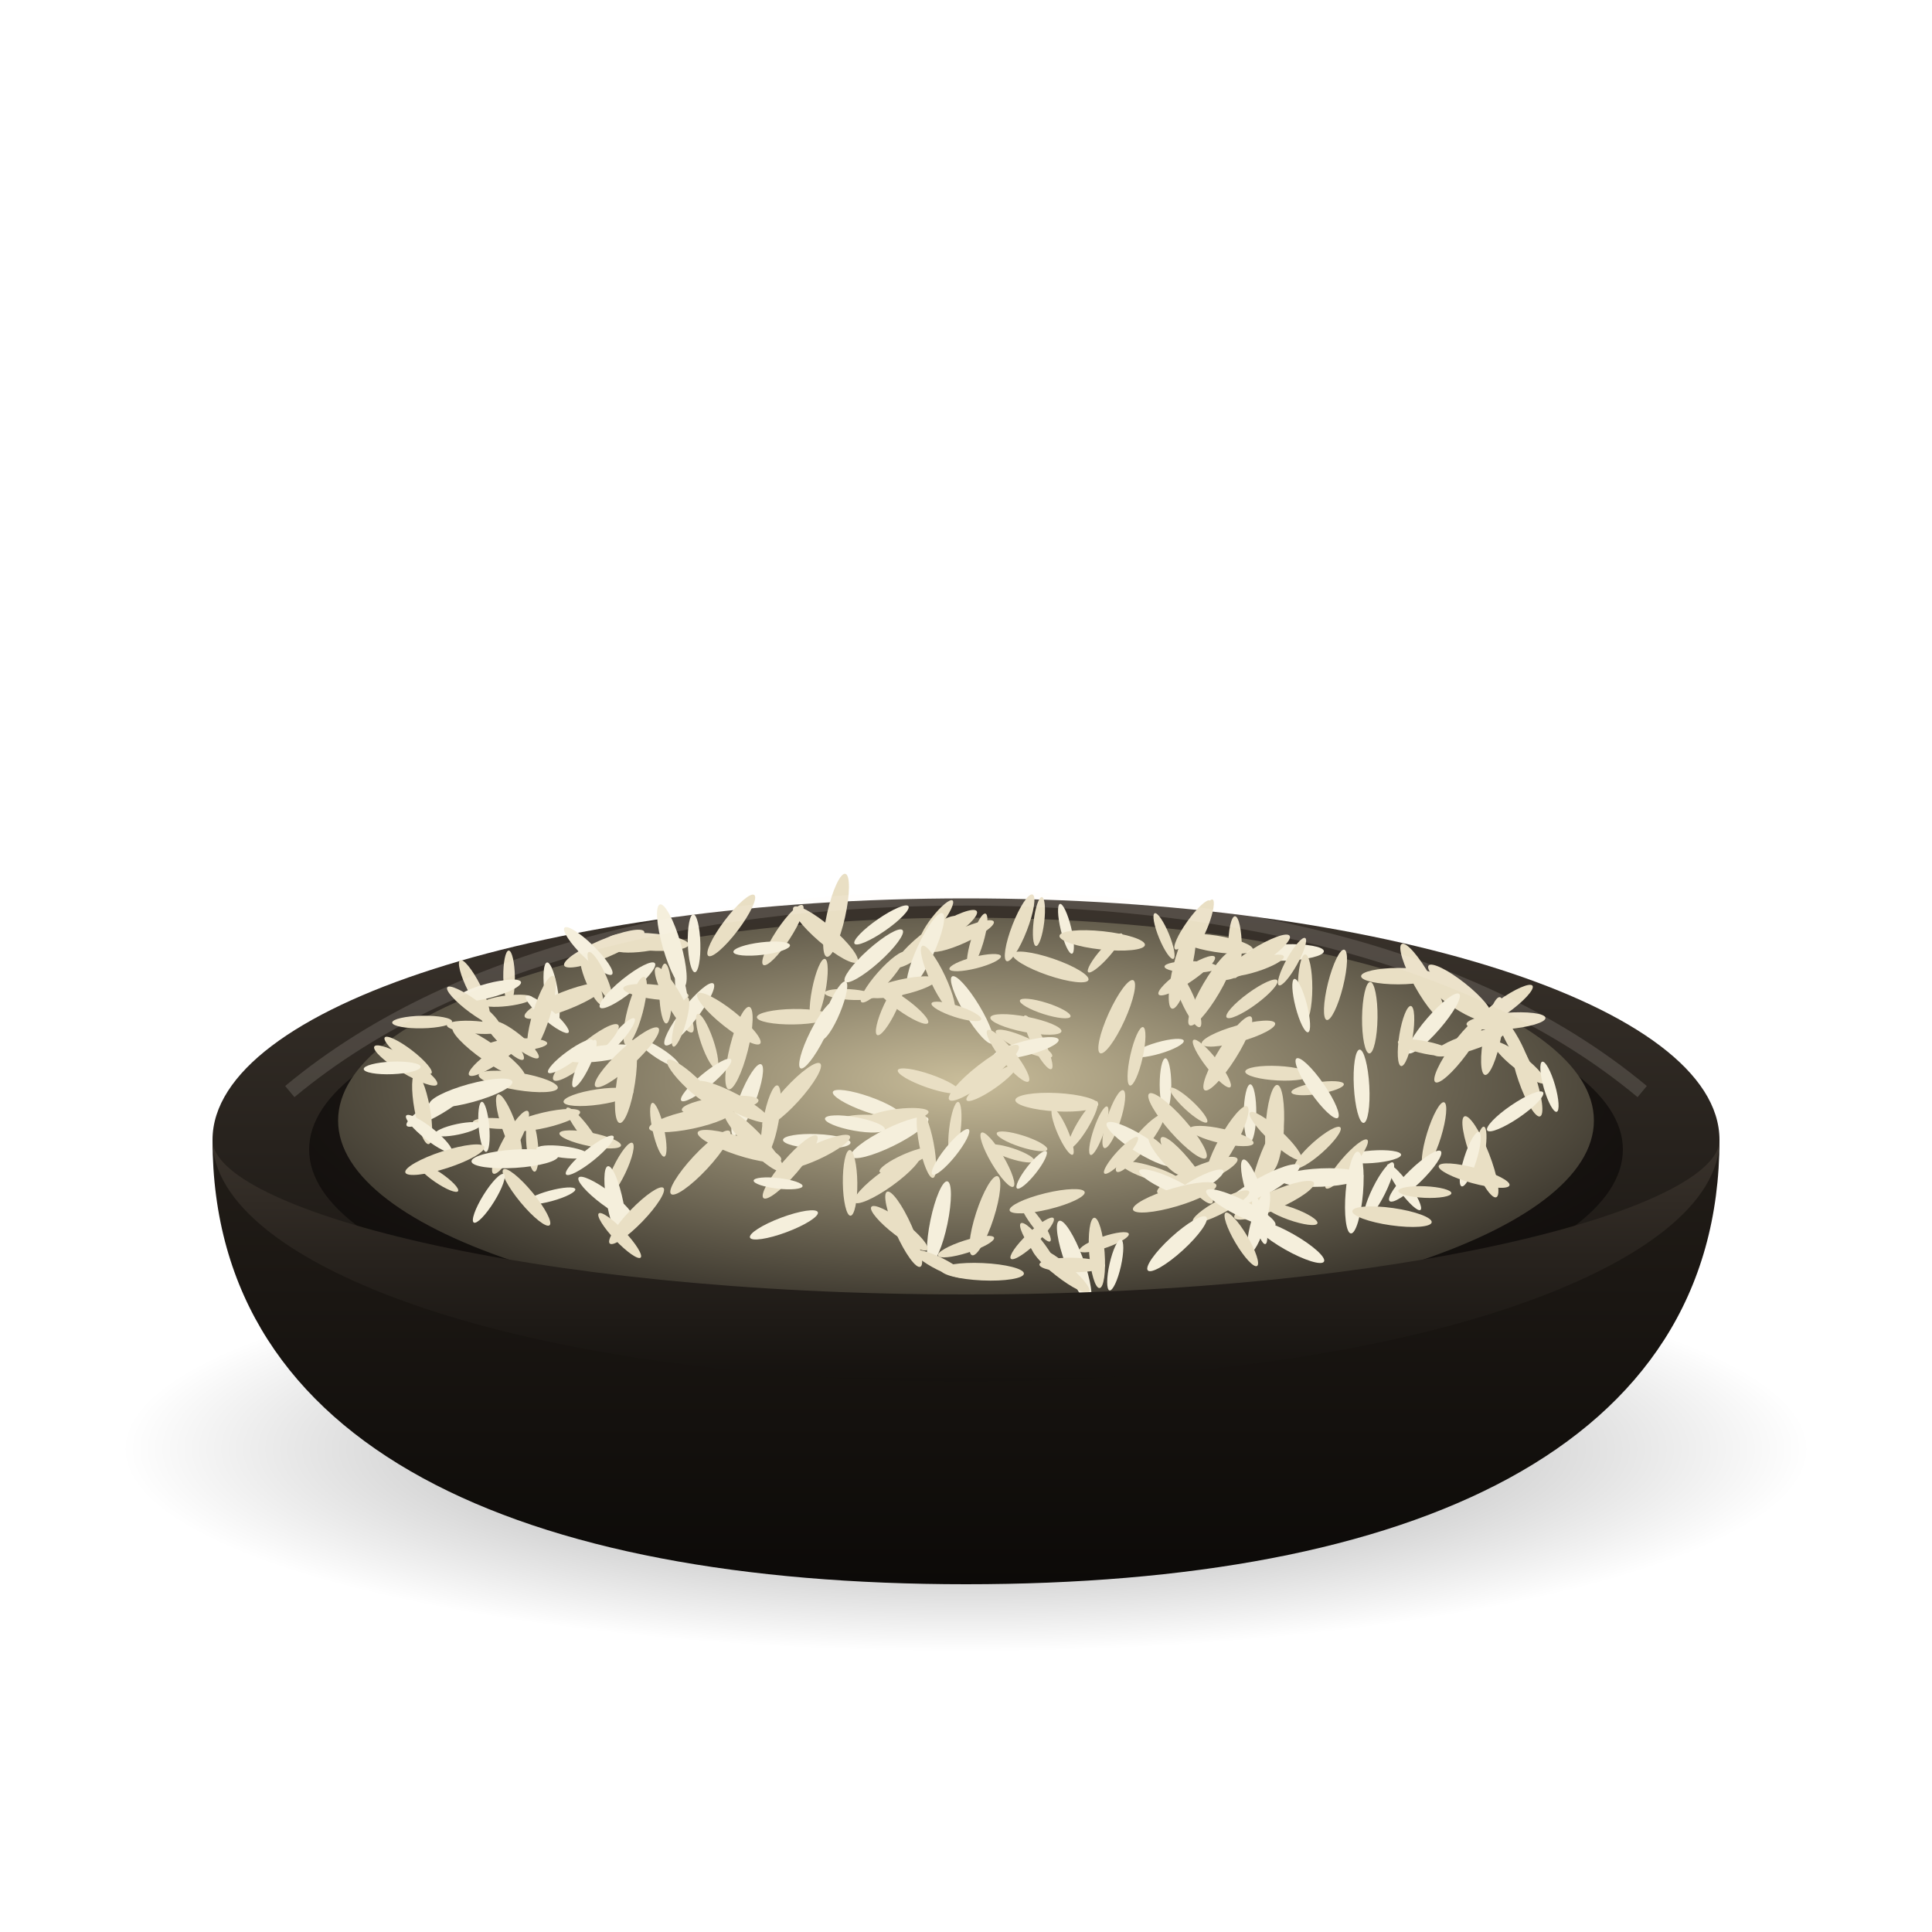
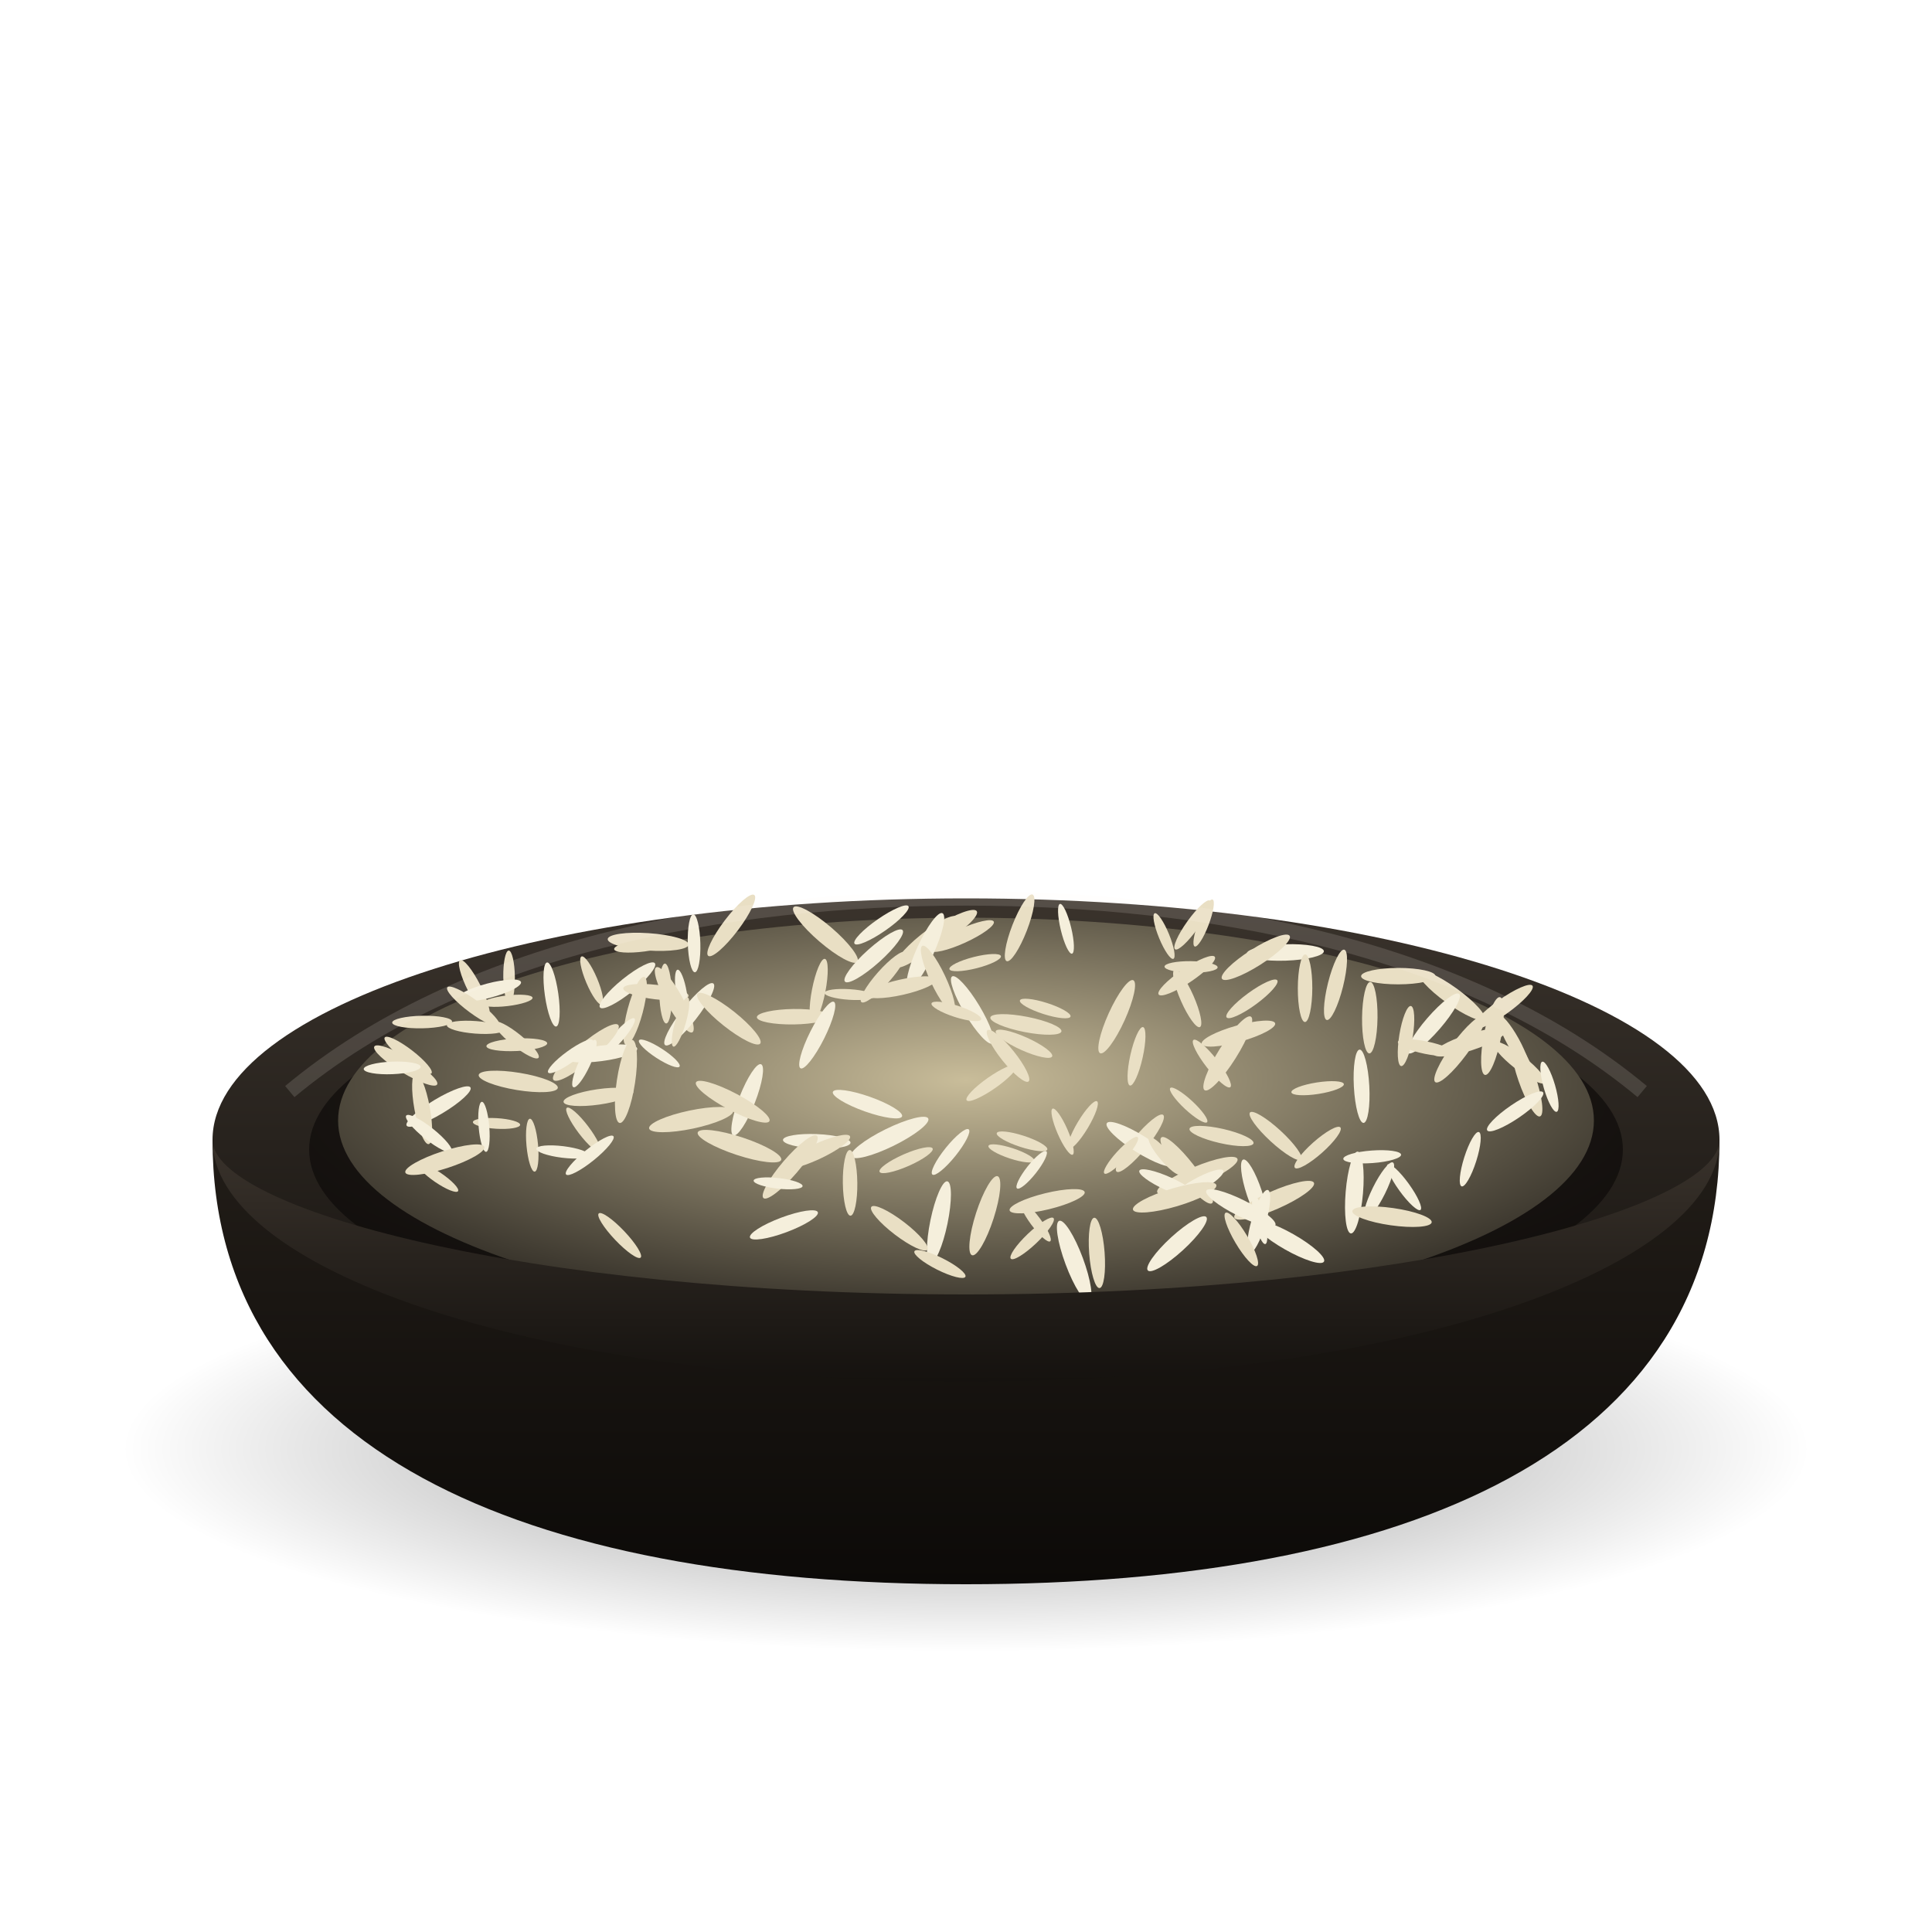
<svg xmlns="http://www.w3.org/2000/svg" viewBox="0 0 400 400" class="" role="presentation" aria-hidden="true" data-bowl="basmati-rice-1121">
  <defs>
    <radialGradient id="b-basmati-rice-1121-shadow" cx="50%" cy="50%" r="50%">
      <stop offset="0" stop-color="#000" stop-opacity="0.45" />
      <stop offset="1" stop-color="#000" stop-opacity="0" />
    </radialGradient>
    <linearGradient id="b-basmati-rice-1121-rim" x1="0" y1="0" x2="0" y2="1">
      <stop offset="0" stop-color="#3a332c" />
      <stop offset="1" stop-color="#15120f" />
    </linearGradient>
    <linearGradient id="b-basmati-rice-1121-body" x1="0" y1="0" x2="0" y2="1">
      <stop offset="0" stop-color="#221d18" />
      <stop offset="1" stop-color="#0c0a08" />
    </linearGradient>
    <radialGradient id="b-basmati-rice-1121-inner" cx="50%" cy="35%" r="65%">
      <stop offset="0" stop-color="#2a2420" />
      <stop offset="1" stop-color="#100d0b" />
    </radialGradient>
  </defs>
  <ellipse cx="200" cy="300" rx="176" ry="42" fill="url(#b-basmati-rice-1121-shadow)" />
  <path d="M 44 236 C 44 300, 108 328, 200 328 C 292 328, 356 300, 356 236 Z" fill="url(#b-basmati-rice-1121-body)" />
  <ellipse cx="200" cy="236" rx="156" ry="50" fill="url(#b-basmati-rice-1121-rim)" />
  <ellipse cx="200" cy="238" rx="136" ry="42" fill="url(#b-basmati-rice-1121-inner)" />
  <g>
    <defs>
      <radialGradient id="b-basmati-rice-1121-bed" cx="50%" cy="40%" r="70%">
        <stop offset="0" stop-color="#c9bd9a" />
        <stop offset="1" stop-color="#1a1714" />
      </radialGradient>
    </defs>
    <ellipse cx="200" cy="232" rx="130" ry="42" fill="url(#b-basmati-rice-1121-bed)" />
-     <ellipse cx="173.1" cy="189.5" rx="8.8" ry="1.9" transform="rotate(102.6 173.1 189.5)" fill="#e9dfc4" />
-     <ellipse cx="193.9" cy="190.7" rx="5.4" ry="1.2" transform="rotate(307.9 193.9 190.7)" fill="#e9dfc4" />
-     <ellipse cx="215.1" cy="190.8" rx="5.1" ry="1.1" transform="rotate(96.9 215.1 190.8)" fill="#e9dfc4" />
    <ellipse cx="249.2" cy="191.1" rx="5.2" ry="1.1" transform="rotate(110.8 249.2 191.1)" fill="#e9dfc4" />
    <ellipse cx="246.9" cy="191.5" rx="6.2" ry="1.3" transform="rotate(305.6 246.9 191.5)" fill="#e9dfc4" />
    <ellipse cx="182.5" cy="191.5" rx="6.8" ry="1.4" transform="rotate(325.2 182.5 191.5)" fill="#f5efdc" />
    <ellipse cx="151.4" cy="191.6" rx="7.9" ry="1.7" transform="rotate(127.1 151.4 191.6)" fill="#e9dfc4" />
    <ellipse cx="211.1" cy="192.1" rx="7.4" ry="1.6" transform="rotate(111.2 211.1 192.1)" fill="#e9dfc4" />
    <ellipse cx="220.7" cy="192.3" rx="5.3" ry="1.1" transform="rotate(256.4 220.7 192.3)" fill="#f5efdc" />
    <ellipse cx="194.7" cy="193.4" rx="8.9" ry="1.9" transform="rotate(147.8 194.7 193.4)" fill="#e9dfc4" />
    <ellipse cx="170.9" cy="193.5" rx="8.7" ry="1.9" transform="rotate(220.6 170.9 193.5)" fill="#e9dfc4" />
-     <ellipse cx="162.1" cy="193.6" rx="7.4" ry="1.6" transform="rotate(303.3 162.1 193.6)" fill="#e9dfc4" />
    <ellipse cx="241.0" cy="193.8" rx="5.1" ry="1.1" transform="rotate(67.7 241.0 193.8)" fill="#e9dfc4" />
    <ellipse cx="199.2" cy="193.8" rx="7.2" ry="1.5" transform="rotate(335.5 199.2 193.8)" fill="#e9dfc4" />
-     <ellipse cx="228.2" cy="194.7" rx="8.9" ry="1.9" transform="rotate(186.1 228.2 194.7)" fill="#e9dfc4" />
-     <ellipse cx="202.3" cy="194.9" rx="6.0" ry="1.3" transform="rotate(286.8 202.3 194.9)" fill="#e9dfc4" />
    <ellipse cx="134.2" cy="195.0" rx="8.4" ry="1.8" transform="rotate(3.9 134.2 195.0)" fill="#e9dfc4" />
    <ellipse cx="191.7" cy="195.0" rx="8.2" ry="1.8" transform="rotate(321.0 191.7 195.0)" fill="#e9dfc4" />
    <ellipse cx="143.7" cy="195.3" rx="6.0" ry="1.3" transform="rotate(268.4 143.7 195.3)" fill="#f5efdc" />
-     <ellipse cx="251.7" cy="195.4" rx="7.8" ry="1.7" transform="rotate(189.0 251.7 195.4)" fill="#e9dfc4" />
    <ellipse cx="133.3" cy="195.7" rx="6.2" ry="1.3" transform="rotate(172.4 133.3 195.7)" fill="#e9dfc4" />
-     <ellipse cx="139.1" cy="195.8" rx="8.9" ry="1.9" transform="rotate(73.9 139.1 195.8)" fill="#f5efdc" />
-     <ellipse cx="255.7" cy="196.1" rx="6.4" ry="1.4" transform="rotate(89.9 255.7 196.1)" fill="#e9dfc4" />
-     <ellipse cx="125.1" cy="196.4" rx="9.0" ry="1.9" transform="rotate(157.1 125.1 196.4)" fill="#e9dfc4" />
-     <ellipse cx="157.7" cy="196.4" rx="5.9" ry="1.3" transform="rotate(353.2 157.7 196.4)" fill="#f5efdc" />
    <ellipse cx="191.6" cy="196.8" rx="8.5" ry="1.8" transform="rotate(114.5 191.6 196.8)" fill="#f5efdc" />
-     <ellipse cx="121.8" cy="196.9" rx="6.9" ry="1.5" transform="rotate(224.5 121.8 196.9)" fill="#f5efdc" />
    <ellipse cx="266.1" cy="197.2" rx="8.0" ry="1.7" transform="rotate(358.1 266.1 197.2)" fill="#f5efdc" />
-     <ellipse cx="228.8" cy="197.3" rx="5.3" ry="1.1" transform="rotate(311.3 228.8 197.3)" fill="#e9dfc4" />
    <ellipse cx="180.9" cy="197.9" rx="8.0" ry="1.7" transform="rotate(318.2 180.9 197.9)" fill="#f5efdc" />
    <ellipse cx="260.0" cy="198.2" rx="8.3" ry="1.8" transform="rotate(147.6 260.0 198.2)" fill="#e9dfc4" />
-     <ellipse cx="267.5" cy="199.1" rx="5.6" ry="1.2" transform="rotate(119.1 267.5 199.1)" fill="#e9dfc4" />
    <ellipse cx="201.9" cy="199.3" rx="5.5" ry="1.2" transform="rotate(165.8 201.9 199.3)" fill="#e9dfc4" />
-     <ellipse cx="259.9" cy="199.9" rx="6.2" ry="1.3" transform="rotate(342.3 259.9 199.9)" fill="#e9dfc4" />
    <ellipse cx="246.6" cy="200.2" rx="5.5" ry="1.2" transform="rotate(180.8 246.6 200.2)" fill="#e9dfc4" />
-     <ellipse cx="217.5" cy="200.2" rx="8.3" ry="1.8" transform="rotate(198.9 217.5 200.2)" fill="#e9dfc4" />
-     <ellipse cx="244.8" cy="200.3" rx="8.8" ry="1.9" transform="rotate(284.1 244.8 200.3)" fill="#e9dfc4" />
    <ellipse cx="245.7" cy="202.0" rx="7.0" ry="1.5" transform="rotate(326.2 245.7 202.0)" fill="#e9dfc4" />
    <ellipse cx="289.5" cy="202.1" rx="7.7" ry="1.7" transform="rotate(359.9 289.5 202.1)" fill="#e9dfc4" />
-     <ellipse cx="124.2" cy="202.1" rx="5.5" ry="1.2" transform="rotate(245.0 124.2 202.1)" fill="#e9dfc4" />
    <ellipse cx="105.4" cy="202.3" rx="5.5" ry="1.2" transform="rotate(269.2 105.4 202.3)" fill="#e9dfc4" />
    <ellipse cx="182.9" cy="202.3" rx="6.9" ry="1.5" transform="rotate(311.5 182.9 202.3)" fill="#e9dfc4" />
    <ellipse cx="194.2" cy="202.7" rx="7.6" ry="1.6" transform="rotate(244.8 194.2 202.7)" fill="#e9dfc4" />
    <ellipse cx="122.5" cy="203.0" rx="5.4" ry="1.2" transform="rotate(67.1 122.5 203.0)" fill="#e9dfc4" />
-     <ellipse cx="294.6" cy="203.3" rx="9.0" ry="1.9" transform="rotate(60.9 294.6 203.3)" fill="#e9dfc4" />
    <ellipse cx="276.5" cy="203.9" rx="7.5" ry="1.6" transform="rotate(284.0 276.5 203.9)" fill="#e9dfc4" />
    <ellipse cx="129.9" cy="204.0" rx="7.3" ry="1.6" transform="rotate(321.1 129.9 204.0)" fill="#f5efdc" />
    <ellipse cx="186.6" cy="204.4" rx="7.5" ry="1.6" transform="rotate(167.3 186.6 204.4)" fill="#e9dfc4" />
-     <ellipse cx="250.8" cy="204.6" rx="8.9" ry="1.9" transform="rotate(120.3 250.8 204.6)" fill="#e9dfc4" />
    <ellipse cx="98.2" cy="204.6" rx="6.5" ry="1.4" transform="rotate(63.2 98.2 204.6)" fill="#e9dfc4" />
    <ellipse cx="270.2" cy="204.6" rx="7.0" ry="1.5" transform="rotate(90.2 270.2 204.6)" fill="#e9dfc4" />
-     <ellipse cx="302.2" cy="205.0" rx="8.2" ry="1.8" transform="rotate(218.4 302.2 205.0)" fill="#e9dfc4" />
    <ellipse cx="169.5" cy="205.1" rx="6.7" ry="1.4" transform="rotate(101.0 169.5 205.1)" fill="#e9dfc4" />
    <ellipse cx="101.2" cy="205.1" rx="6.9" ry="1.5" transform="rotate(345.1 101.2 205.1)" fill="#f5efdc" />
    <ellipse cx="135.8" cy="205.4" rx="6.8" ry="1.5" transform="rotate(6.7 135.8 205.4)" fill="#e9dfc4" />
    <ellipse cx="141.1" cy="205.6" rx="4.9" ry="1.1" transform="rotate(80.4 141.1 205.6)" fill="#f5efdc" />
    <ellipse cx="137.8" cy="205.7" rx="6.2" ry="1.3" transform="rotate(268.7 137.8 205.7)" fill="#e9dfc4" />
    <ellipse cx="114.2" cy="205.9" rx="6.7" ry="1.4" transform="rotate(261.9 114.2 205.9)" fill="#f5efdc" />
    <ellipse cx="175.9" cy="205.9" rx="5.2" ry="1.1" transform="rotate(183.7 175.9 205.9)" fill="#e9dfc4" />
    <ellipse cx="300.5" cy="206.1" rx="8.4" ry="1.8" transform="rotate(215.8 300.5 206.1)" fill="#e9dfc4" />
    <ellipse cx="245.8" cy="206.7" rx="6.5" ry="1.4" transform="rotate(246.2 245.8 206.7)" fill="#e9dfc4" />
    <ellipse cx="259.2" cy="206.8" rx="6.5" ry="1.4" transform="rotate(143.8 259.2 206.8)" fill="#e9dfc4" />
    <ellipse cx="139.6" cy="207.0" rx="7.7" ry="1.7" transform="rotate(60.9 139.6 207.0)" fill="#e9dfc4" />
-     <ellipse cx="117.0" cy="207.2" rx="9.0" ry="1.9" transform="rotate(158.5 117.0 207.2)" fill="#e9dfc4" />
    <ellipse cx="105.0" cy="207.2" rx="5.3" ry="1.1" transform="rotate(353.2 105.0 207.2)" fill="#e9dfc4" />
-     <ellipse cx="186.7" cy="207.9" rx="6.7" ry="1.4" transform="rotate(215.7 186.7 207.9)" fill="#e9dfc4" />
-     <ellipse cx="269.4" cy="208.2" rx="5.7" ry="1.2" transform="rotate(75.5 269.4 208.2)" fill="#f5efdc" />
    <ellipse cx="98.0" cy="208.4" rx="6.7" ry="1.4" transform="rotate(36.5 98.0 208.4)" fill="#e9dfc4" />
    <ellipse cx="311.1" cy="208.5" rx="7.6" ry="1.6" transform="rotate(144.5 311.1 208.5)" fill="#e9dfc4" />
-     <ellipse cx="184.3" cy="208.6" rx="6.3" ry="1.4" transform="rotate(295.1 184.3 208.6)" fill="#e9dfc4" />
    <ellipse cx="216.4" cy="208.8" rx="5.5" ry="1.2" transform="rotate(197.7 216.4 208.8)" fill="#e9dfc4" />
    <ellipse cx="201.3" cy="209.1" rx="8.1" ry="1.7" transform="rotate(59.0 201.3 209.1)" fill="#f5efdc" />
-     <ellipse cx="172.6" cy="209.2" rx="6.5" ry="1.4" transform="rotate(112.6 172.6 209.2)" fill="#f5efdc" />
    <ellipse cx="131.5" cy="209.3" rx="7.3" ry="1.6" transform="rotate(104.9 131.5 209.3)" fill="#e9dfc4" />
    <ellipse cx="198.0" cy="209.4" rx="5.4" ry="1.2" transform="rotate(197.9 198.0 209.4)" fill="#e9dfc4" />
-     <ellipse cx="113.3" cy="210.0" rx="5.8" ry="1.2" transform="rotate(40.6 113.3 210.0)" fill="#f5efdc" />
-     <ellipse cx="112.1" cy="210.0" rx="8.3" ry="1.8" transform="rotate(107.0 112.1 210.0)" fill="#e9dfc4" />
    <ellipse cx="142.7" cy="210.0" rx="8.1" ry="1.7" transform="rotate(128.1 142.7 210.0)" fill="#f5efdc" />
    <ellipse cx="231.2" cy="210.5" rx="8.3" ry="1.8" transform="rotate(114.4 231.2 210.5)" fill="#e9dfc4" />
    <ellipse cx="164.3" cy="210.5" rx="7.6" ry="1.6" transform="rotate(179.2 164.3 210.5)" fill="#e9dfc4" />
    <ellipse cx="283.6" cy="210.7" rx="7.4" ry="1.6" transform="rotate(270.7 283.6 210.7)" fill="#e9dfc4" />
    <ellipse cx="150.9" cy="210.9" rx="8.3" ry="1.8" transform="rotate(218.5 150.9 210.9)" fill="#e9dfc4" />
-     <ellipse cx="311.8" cy="211.4" rx="8.2" ry="1.7" transform="rotate(175.4 311.8 211.4)" fill="#e9dfc4" />
    <ellipse cx="140.9" cy="211.6" rx="5.3" ry="1.1" transform="rotate(286.2 140.9 211.6)" fill="#e9dfc4" />
    <ellipse cx="87.4" cy="211.6" rx="6.2" ry="1.3" transform="rotate(358.9 87.4 211.6)" fill="#e9dfc4" />
    <ellipse cx="296.8" cy="211.9" rx="8.1" ry="1.7" transform="rotate(130.9 296.8 211.9)" fill="#f5efdc" />
    <ellipse cx="212.4" cy="212.1" rx="7.5" ry="1.6" transform="rotate(191.1 212.4 212.1)" fill="#e9dfc4" />
    <ellipse cx="98.5" cy="212.7" rx="6.0" ry="1.3" transform="rotate(184.3 98.5 212.7)" fill="#e9dfc4" />
    <ellipse cx="256.4" cy="214.0" rx="7.9" ry="1.7" transform="rotate(344.3 256.4 214.0)" fill="#e9dfc4" />
    <ellipse cx="169.2" cy="214.3" rx="7.7" ry="1.6" transform="rotate(296.6 169.2 214.3)" fill="#f5efdc" />
    <ellipse cx="309.0" cy="214.5" rx="8.2" ry="1.8" transform="rotate(100.9 309.0 214.5)" fill="#e9dfc4" />
    <ellipse cx="291.1" cy="214.5" rx="6.3" ry="1.4" transform="rotate(99.2 291.1 214.5)" fill="#e9dfc4" />
-     <ellipse cx="103.9" cy="214.5" rx="6.6" ry="1.4" transform="rotate(47.4 103.9 214.5)" fill="#e9dfc4" />
    <ellipse cx="128.0" cy="214.7" rx="5.1" ry="1.1" transform="rotate(131.2 128.0 214.7)" fill="#f5efdc" />
    <ellipse cx="106.9" cy="215.3" rx="5.9" ry="1.3" transform="rotate(218.9 106.9 215.3)" fill="#e9dfc4" />
-     <ellipse cx="146.4" cy="215.6" rx="6.0" ry="1.3" transform="rotate(251.0 146.4 215.6)" fill="#e9dfc4" />
    <ellipse cx="313.3" cy="215.7" rx="6.3" ry="1.3" transform="rotate(61.1 313.3 215.7)" fill="#e9dfc4" />
    <ellipse cx="304.3" cy="215.8" rx="7.9" ry="1.7" transform="rotate(341.9 304.3 215.8)" fill="#e9dfc4" />
-     <ellipse cx="214.9" cy="215.8" rx="6.2" ry="1.3" transform="rotate(243.4 214.9 215.8)" fill="#e9dfc4" />
    <ellipse cx="212.0" cy="216.1" rx="6.4" ry="1.4" transform="rotate(24.2 212.0 216.1)" fill="#e9dfc4" />
    <ellipse cx="107.0" cy="216.3" rx="6.3" ry="1.3" transform="rotate(177.2 107.0 216.3)" fill="#e9dfc4" />
    <ellipse cx="295.2" cy="216.9" rx="5.9" ry="1.3" transform="rotate(191.6 295.2 216.9)" fill="#e9dfc4" />
-     <ellipse cx="212.4" cy="217.0" rx="7.0" ry="1.5" transform="rotate(165.5 212.4 217.0)" fill="#f5efdc" />
-     <ellipse cx="239.8" cy="217.0" rx="5.5" ry="1.2" transform="rotate(163.8 239.8 217.0)" fill="#f5efdc" />
-     <ellipse cx="153.0" cy="217.0" rx="8.8" ry="1.9" transform="rotate(284.1 153.0 217.0)" fill="#e9dfc4" />
    <ellipse cx="302.2" cy="217.2" rx="8.5" ry="1.8" transform="rotate(126.4 302.2 217.2)" fill="#e9dfc4" />
-     <ellipse cx="101.2" cy="217.9" rx="9.1" ry="1.9" transform="rotate(214.9 101.2 217.9)" fill="#e9dfc4" />
    <ellipse cx="121.3" cy="217.9" rx="8.8" ry="1.9" transform="rotate(139.7 121.3 217.9)" fill="#e9dfc4" />
    <ellipse cx="136.5" cy="218.1" rx="5.0" ry="1.1" transform="rotate(33.0 136.5 218.1)" fill="#f5efdc" />
    <ellipse cx="124.4" cy="218.1" rx="7.6" ry="1.6" transform="rotate(172.5 124.4 218.1)" fill="#f5efdc" />
    <ellipse cx="254.2" cy="218.1" rx="9.0" ry="1.9" transform="rotate(122.2 254.2 218.1)" fill="#e9dfc4" />
    <ellipse cx="84.5" cy="218.5" rx="6.1" ry="1.3" transform="rotate(37.5 84.5 218.5)" fill="#e9dfc4" />
    <ellipse cx="208.7" cy="218.6" rx="6.8" ry="1.5" transform="rotate(51.3 208.7 218.6)" fill="#e9dfc4" />
    <ellipse cx="118.1" cy="218.7" rx="5.7" ry="1.2" transform="rotate(323.9 118.1 218.7)" fill="#f5efdc" />
    <ellipse cx="235.3" cy="218.7" rx="6.2" ry="1.3" transform="rotate(102.6 235.3 218.7)" fill="#e9dfc4" />
-     <ellipse cx="102.7" cy="218.7" rx="6.8" ry="1.5" transform="rotate(325.3 102.7 218.7)" fill="#e9dfc4" />
-     <ellipse cx="129.8" cy="218.9" rx="8.9" ry="1.9" transform="rotate(137.2 129.8 218.9)" fill="#e9dfc4" />
    <ellipse cx="314.6" cy="220.0" rx="6.8" ry="1.5" transform="rotate(38.0 314.6 220.0)" fill="#e9dfc4" />
    <ellipse cx="121.0" cy="220.2" rx="5.4" ry="1.2" transform="rotate(115.1 121.0 220.2)" fill="#f5efdc" />
    <ellipse cx="250.9" cy="220.2" rx="6.2" ry="1.3" transform="rotate(52.0 250.9 220.2)" fill="#e9dfc4" />
    <ellipse cx="84.0" cy="220.6" rx="7.6" ry="1.6" transform="rotate(211.2 84.0 220.6)" fill="#e9dfc4" />
    <ellipse cx="81.2" cy="221.1" rx="5.9" ry="1.3" transform="rotate(177.7 81.2 221.1)" fill="#f5efdc" />
-     <ellipse cx="203.7" cy="222.1" rx="9.1" ry="1.9" transform="rotate(142.1 203.7 222.1)" fill="#e9dfc4" />
-     <ellipse cx="264.6" cy="222.2" rx="6.8" ry="1.5" transform="rotate(2.9 264.6 222.2)" fill="#e9dfc4" />
    <ellipse cx="316.1" cy="223.2" rx="8.4" ry="1.8" transform="rotate(70.9 316.1 223.2)" fill="#e9dfc4" />
-     <ellipse cx="146.2" cy="223.6" rx="6.7" ry="1.4" transform="rotate(140.3 146.2 223.6)" fill="#f5efdc" />
-     <ellipse cx="192.3" cy="223.8" rx="6.8" ry="1.4" transform="rotate(19.2 192.3 223.8)" fill="#e9dfc4" />
    <ellipse cx="107.3" cy="223.9" rx="8.3" ry="1.8" transform="rotate(189.3 107.3 223.9)" fill="#e9dfc4" />
    <ellipse cx="129.6" cy="223.9" rx="8.7" ry="1.9" transform="rotate(278.6 129.6 223.9)" fill="#e9dfc4" />
    <ellipse cx="205.3" cy="224.2" rx="6.3" ry="1.3" transform="rotate(325.1 205.3 224.2)" fill="#e9dfc4" />
-     <ellipse cx="143.2" cy="224.2" rx="6.9" ry="1.5" transform="rotate(43.2 143.2 224.2)" fill="#e9dfc4" />
-     <ellipse cx="241.3" cy="224.6" rx="5.5" ry="1.2" transform="rotate(269.9 241.3 224.6)" fill="#f5efdc" />
    <ellipse cx="281.9" cy="224.9" rx="7.6" ry="1.6" transform="rotate(86.9 281.9 224.9)" fill="#f5efdc" />
    <ellipse cx="320.8" cy="225.0" rx="5.4" ry="1.2" transform="rotate(73.9 320.8 225.0)" fill="#f5efdc" />
    <ellipse cx="272.8" cy="225.3" rx="5.5" ry="1.2" transform="rotate(351.1 272.8 225.3)" fill="#e9dfc4" />
-     <ellipse cx="272.7" cy="225.3" rx="7.5" ry="1.6" transform="rotate(55.2 272.7 225.3)" fill="#f5efdc" />
-     <ellipse cx="97.5" cy="226.3" rx="8.9" ry="1.9" transform="rotate(164.6 97.5 226.3)" fill="#f5efdc" />
-     <ellipse cx="163.9" cy="226.7" rx="8.8" ry="1.9" transform="rotate(132.3 163.9 226.7)" fill="#e9dfc4" />
    <ellipse cx="123.9" cy="227.1" rx="7.3" ry="1.6" transform="rotate(351.8 123.9 227.1)" fill="#e9dfc4" />
    <ellipse cx="154.7" cy="227.7" rx="7.9" ry="1.7" transform="rotate(291.3 154.7 227.7)" fill="#f5efdc" />
    <ellipse cx="151.7" cy="228.1" rx="8.6" ry="1.8" transform="rotate(207.9 151.7 228.1)" fill="#e9dfc4" />
-     <ellipse cx="218.8" cy="228.2" rx="8.6" ry="1.9" transform="rotate(3.0 218.8 228.2)" fill="#e9dfc4" />
    <ellipse cx="179.6" cy="228.6" rx="7.6" ry="1.6" transform="rotate(19.5 179.6 228.6)" fill="#f5efdc" />
-     <ellipse cx="149.1" cy="228.8" rx="8.0" ry="1.7" transform="rotate(352.8 149.1 228.8)" fill="#e9dfc4" />
    <ellipse cx="246.1" cy="228.8" rx="5.2" ry="1.1" transform="rotate(42.9 246.1 228.8)" fill="#e9dfc4" />
    <ellipse cx="90.8" cy="229.1" rx="7.7" ry="1.6" transform="rotate(329.1 90.8 229.1)" fill="#f5efdc" />
    <ellipse cx="87.4" cy="229.5" rx="7.5" ry="1.6" transform="rotate(259.6 87.4 229.5)" fill="#e9dfc4" />
    <ellipse cx="313.7" cy="230.1" rx="7.0" ry="1.5" transform="rotate(145.7 313.7 230.1)" fill="#f5efdc" />
-     <ellipse cx="258.8" cy="230.5" rx="6.0" ry="1.3" transform="rotate(90.6 258.8 230.5)" fill="#f5efdc" />
-     <ellipse cx="185.8" cy="231.0" rx="6.5" ry="1.4" transform="rotate(172.9 185.8 231.0)" fill="#e9dfc4" />
-     <ellipse cx="230.6" cy="231.7" rx="6.3" ry="1.4" transform="rotate(288.0 230.6 231.7)" fill="#e9dfc4" />
    <ellipse cx="143.1" cy="231.8" rx="8.9" ry="1.9" transform="rotate(348.1 143.1 231.8)" fill="#e9dfc4" />
-     <ellipse cx="112.8" cy="231.9" rx="7.5" ry="1.6" transform="rotate(346.9 112.8 231.9)" fill="#e9dfc4" />
-     <ellipse cx="159.6" cy="232.1" rx="7.5" ry="1.6" transform="rotate(280.3 159.6 232.1)" fill="#e9dfc4" />
-     <ellipse cx="181.6" cy="232.4" rx="7.2" ry="1.5" transform="rotate(184.8 181.6 232.4)" fill="#e9dfc4" />
    <ellipse cx="102.8" cy="232.6" rx="4.9" ry="1.1" transform="rotate(183.4 102.8 232.6)" fill="#e9dfc4" />
-     <ellipse cx="177.0" cy="232.7" rx="6.3" ry="1.4" transform="rotate(190.3 177.0 232.7)" fill="#f5efdc" />
    <ellipse cx="224.2" cy="232.9" rx="5.7" ry="1.2" transform="rotate(120.9 224.2 232.9)" fill="#e9dfc4" />
-     <ellipse cx="243.8" cy="233.1" rx="8.9" ry="1.9" transform="rotate(228.5 243.8 233.1)" fill="#e9dfc4" />
-     <ellipse cx="105.4" cy="233.2" rx="7.0" ry="1.5" transform="rotate(70.8 105.4 233.2)" fill="#e9dfc4" />
    <ellipse cx="100.2" cy="233.3" rx="5.2" ry="1.1" transform="rotate(265.1 100.2 233.3)" fill="#f5efdc" />
-     <ellipse cx="263.9" cy="233.5" rx="8.9" ry="1.9" transform="rotate(93.5 263.9 233.5)" fill="#e9dfc4" />
-     <ellipse cx="94.8" cy="233.8" rx="4.9" ry="1.1" transform="rotate(168.0 94.8 233.8)" fill="#f5efdc" />
    <ellipse cx="120.8" cy="233.9" rx="5.7" ry="1.2" transform="rotate(232.8 120.8 233.9)" fill="#e9dfc4" />
-     <ellipse cx="136.3" cy="233.9" rx="5.7" ry="1.2" transform="rotate(77.5 136.3 233.9)" fill="#e9dfc4" />
-     <ellipse cx="197.7" cy="233.9" rx="5.8" ry="1.2" transform="rotate(276.7 197.7 233.9)" fill="#e9dfc4" />
-     <ellipse cx="227.5" cy="234.1" rx="5.3" ry="1.1" transform="rotate(288.8 227.5 234.1)" fill="#e9dfc4" />
    <ellipse cx="220.0" cy="234.3" rx="5.2" ry="1.1" transform="rotate(246.5 220.0 234.3)" fill="#e9dfc4" />
    <ellipse cx="88.8" cy="234.7" rx="6.0" ry="1.3" transform="rotate(38.5 88.8 234.7)" fill="#f5efdc" />
-     <ellipse cx="296.9" cy="235.0" rx="7.1" ry="1.5" transform="rotate(287.1 296.9 235.0)" fill="#e9dfc4" />
    <ellipse cx="252.9" cy="235.2" rx="6.8" ry="1.5" transform="rotate(192.8 252.9 235.2)" fill="#e9dfc4" />
    <ellipse cx="264.1" cy="235.2" rx="7.2" ry="1.5" transform="rotate(222.6 264.1 235.2)" fill="#e9dfc4" />
    <ellipse cx="184.2" cy="235.5" rx="8.9" ry="1.9" transform="rotate(333.8 184.2 235.5)" fill="#f5efdc" />
-     <ellipse cx="122.2" cy="235.9" rx="6.5" ry="1.4" transform="rotate(191.3 122.2 235.9)" fill="#e9dfc4" />
-     <ellipse cx="156.0" cy="236.1" rx="8.8" ry="1.9" transform="rotate(46.2 156.0 236.1)" fill="#e9dfc4" />
    <ellipse cx="211.6" cy="236.3" rx="5.5" ry="1.2" transform="rotate(18.0 211.6 236.3)" fill="#e9dfc4" />
    <ellipse cx="169.1" cy="236.3" rx="7.0" ry="1.5" transform="rotate(2.4 169.1 236.3)" fill="#f5efdc" />
-     <ellipse cx="254.1" cy="236.5" rx="8.5" ry="1.8" transform="rotate(298.9 254.1 236.5)" fill="#e9dfc4" />
-     <ellipse cx="105.7" cy="236.5" rx="7.4" ry="1.6" transform="rotate(118.8 105.7 236.5)" fill="#e9dfc4" />
    <ellipse cx="236.0" cy="236.7" rx="7.6" ry="1.6" transform="rotate(129.4 236.0 236.7)" fill="#e9dfc4" />
-     <ellipse cx="191.8" cy="236.8" rx="7.2" ry="1.5" transform="rotate(259.0 191.8 236.8)" fill="#e9dfc4" />
    <ellipse cx="236.1" cy="236.9" rx="8.2" ry="1.8" transform="rotate(32.1 236.1 236.9)" fill="#f5efdc" />
    <ellipse cx="110.2" cy="237.1" rx="5.5" ry="1.2" transform="rotate(84.8 110.2 237.1)" fill="#e9dfc4" />
    <ellipse cx="153.1" cy="237.3" rx="9.1" ry="1.9" transform="rotate(198.2 153.1 237.3)" fill="#e9dfc4" />
    <ellipse cx="272.8" cy="237.6" rx="6.3" ry="1.4" transform="rotate(138.4 272.8 237.6)" fill="#e9dfc4" />
-     <ellipse cx="306.4" cy="238.2" rx="5.0" ry="1.1" transform="rotate(279.5 306.4 238.2)" fill="#e9dfc4" />
    <ellipse cx="169.0" cy="238.5" rx="7.7" ry="1.6" transform="rotate(335.1 169.0 238.5)" fill="#e9dfc4" />
    <ellipse cx="196.8" cy="238.5" rx="6.0" ry="1.3" transform="rotate(128.8 196.8 238.5)" fill="#f5efdc" />
    <ellipse cx="116.5" cy="238.5" rx="5.5" ry="1.2" transform="rotate(7.0 116.5 238.5)" fill="#f5efdc" />
    <ellipse cx="209.4" cy="238.8" rx="5.0" ry="1.1" transform="rotate(18.2 209.4 238.8)" fill="#e9dfc4" />
    <ellipse cx="232.1" cy="239.2" rx="5.1" ry="1.1" transform="rotate(312.6 232.1 239.2)" fill="#e9dfc4" />
    <ellipse cx="122.1" cy="239.2" rx="6.3" ry="1.3" transform="rotate(321.1 122.1 239.2)" fill="#f5efdc" />
    <ellipse cx="241.1" cy="239.3" rx="5.0" ry="1.1" transform="rotate(230.1 241.1 239.3)" fill="#e9dfc4" />
    <ellipse cx="284.1" cy="239.5" rx="6.0" ry="1.3" transform="rotate(355.8 284.1 239.5)" fill="#f5efdc" />
-     <ellipse cx="306.5" cy="239.5" rx="9.0" ry="1.9" transform="rotate(68.6 306.5 239.5)" fill="#e9dfc4" />
-     <ellipse cx="106.6" cy="239.9" rx="9.0" ry="1.9" transform="rotate(356.4 106.6 239.9)" fill="#f5efdc" />
    <ellipse cx="304.4" cy="240.0" rx="5.9" ry="1.3" transform="rotate(107.6 304.4 240.0)" fill="#f5efdc" />
-     <ellipse cx="206.5" cy="240.1" rx="6.5" ry="1.4" transform="rotate(59.5 206.5 240.1)" fill="#e9dfc4" />
    <ellipse cx="92.1" cy="240.1" rx="8.6" ry="1.8" transform="rotate(342.0 92.1 240.1)" fill="#e9dfc4" />
    <ellipse cx="187.6" cy="240.2" rx="6.0" ry="1.3" transform="rotate(156.3 187.6 240.2)" fill="#e9dfc4" />
-     <ellipse cx="145.0" cy="240.7" rx="8.9" ry="1.9" transform="rotate(313.0 145.0 240.7)" fill="#e9dfc4" />
-     <ellipse cx="262.3" cy="240.9" rx="9.0" ry="1.9" transform="rotate(109.5 262.3 240.9)" fill="#e9dfc4" />
-     <ellipse cx="278.8" cy="241.0" rx="6.6" ry="1.4" transform="rotate(130.5 278.8 241.0)" fill="#e9dfc4" />
    <ellipse cx="163.6" cy="241.6" rx="8.5" ry="1.8" transform="rotate(130.6 163.6 241.6)" fill="#e9dfc4" />
    <ellipse cx="213.6" cy="242.2" rx="4.9" ry="1.1" transform="rotate(308.3 213.6 242.2)" fill="#f5efdc" />
-     <ellipse cx="128.2" cy="242.3" rx="6.3" ry="1.4" transform="rotate(295.5 128.2 242.3)" fill="#e9dfc4" />
    <ellipse cx="245.7" cy="242.3" rx="8.6" ry="1.8" transform="rotate(52.4 245.7 242.3)" fill="#e9dfc4" />
-     <ellipse cx="238.5" cy="242.9" rx="6.7" ry="1.4" transform="rotate(17.7 238.5 242.9)" fill="#e9dfc4" />
-     <ellipse cx="305.2" cy="243.4" rx="7.6" ry="1.6" transform="rotate(195.3 305.2 243.4)" fill="#e9dfc4" />
    <ellipse cx="247.9" cy="243.4" rx="9.0" ry="1.9" transform="rotate(337.3 247.9 243.4)" fill="#e9dfc4" />
-     <ellipse cx="293.0" cy="243.5" rx="7.4" ry="1.6" transform="rotate(135.8 293.0 243.5)" fill="#f5efdc" />
    <ellipse cx="90.7" cy="243.8" rx="5.0" ry="1.1" transform="rotate(214.3 90.7 243.8)" fill="#e9dfc4" />
-     <ellipse cx="273.6" cy="243.8" rx="8.7" ry="1.9" transform="rotate(177.6 273.6 243.8)" fill="#f5efdc" />
-     <ellipse cx="183.7" cy="244.0" rx="8.4" ry="1.8" transform="rotate(144.3 183.7 244.0)" fill="#e9dfc4" />
    <ellipse cx="176.0" cy="244.9" rx="6.8" ry="1.5" transform="rotate(269.3 176.0 244.9)" fill="#e9dfc4" />
    <ellipse cx="161.1" cy="245.0" rx="5.1" ry="1.1" transform="rotate(6.5 161.1 245.0)" fill="#f5efdc" />
    <ellipse cx="241.9" cy="245.1" rx="6.6" ry="1.4" transform="rotate(204.4 241.9 245.1)" fill="#f5efdc" />
    <ellipse cx="247.7" cy="245.5" rx="6.4" ry="1.4" transform="rotate(150.6 247.7 245.5)" fill="#f5efdc" />
    <ellipse cx="290.7" cy="245.8" rx="5.8" ry="1.2" transform="rotate(54.2 290.7 245.8)" fill="#f5efdc" />
-     <ellipse cx="261.1" cy="245.8" rx="9.1" ry="1.9" transform="rotate(330.6 261.1 245.8)" fill="#f5efdc" />
    <ellipse cx="285.5" cy="246.5" rx="6.5" ry="1.4" transform="rotate(116.3 285.5 246.5)" fill="#f5efdc" />
-     <ellipse cx="295.0" cy="246.8" rx="5.5" ry="1.2" transform="rotate(2.5 295.0 246.8)" fill="#e9dfc4" />
    <ellipse cx="280.4" cy="246.9" rx="8.5" ry="1.8" transform="rotate(94.8 280.4 246.9)" fill="#f5efdc" />
    <ellipse cx="259.7" cy="247.0" rx="7.3" ry="1.6" transform="rotate(251.6 259.7 247.0)" fill="#f5efdc" />
-     <ellipse cx="114.0" cy="247.6" rx="5.3" ry="1.1" transform="rotate(344.7 114.0 247.6)" fill="#f5efdc" />
-     <ellipse cx="109.0" cy="247.9" rx="7.5" ry="1.6" transform="rotate(230.4 109.0 247.9)" fill="#e9dfc4" />
    <ellipse cx="243.2" cy="247.9" rx="9.0" ry="1.9" transform="rotate(343.5 243.2 247.9)" fill="#e9dfc4" />
-     <ellipse cx="125.4" cy="248.0" rx="7.0" ry="1.5" transform="rotate(36.9 125.4 248.0)" fill="#f5efdc" />
-     <ellipse cx="101.2" cy="248.1" rx="5.9" ry="1.3" transform="rotate(121.8 101.2 248.1)" fill="#f5efdc" />
    <ellipse cx="263.8" cy="248.5" rx="9.0" ry="1.9" transform="rotate(336.3 263.8 248.5)" fill="#e9dfc4" />
    <ellipse cx="216.8" cy="248.7" rx="8.0" ry="1.7" transform="rotate(166.3 216.8 248.7)" fill="#e9dfc4" />
-     <ellipse cx="127.4" cy="249.3" rx="8.0" ry="1.7" transform="rotate(78.9 127.4 249.3)" fill="#f5efdc" />
-     <ellipse cx="252.8" cy="249.8" rx="6.6" ry="1.4" transform="rotate(151.8 252.8 249.8)" fill="#e9dfc4" />
    <ellipse cx="256.9" cy="250.1" rx="8.0" ry="1.7" transform="rotate(26.6 256.9 250.1)" fill="#f5efdc" />
-     <ellipse cx="267.2" cy="251.3" rx="5.9" ry="1.3" transform="rotate(199.6 267.2 251.3)" fill="#e9dfc4" />
-     <ellipse cx="131.8" cy="251.7" rx="8.0" ry="1.7" transform="rotate(134.0 131.8 251.7)" fill="#e9dfc4" />
    <ellipse cx="203.9" cy="251.7" rx="8.6" ry="1.9" transform="rotate(287.9 203.9 251.7)" fill="#e9dfc4" />
    <ellipse cx="288.2" cy="251.9" rx="8.3" ry="1.8" transform="rotate(8.1 288.2 251.9)" fill="#e9dfc4" />
    <ellipse cx="260.8" cy="252.5" rx="5.2" ry="1.1" transform="rotate(77.0 260.8 252.5)" fill="#f5efdc" />
    <ellipse cx="260.6" cy="252.9" rx="6.8" ry="1.5" transform="rotate(106.2 260.6 252.9)" fill="#f5efdc" />
    <ellipse cx="214.4" cy="252.9" rx="5.1" ry="1.1" transform="rotate(233.5 214.4 252.9)" fill="#e9dfc4" />
    <ellipse cx="194.4" cy="253.0" rx="8.6" ry="1.8" transform="rotate(281.7 194.4 253.0)" fill="#f5efdc" />
    <ellipse cx="162.3" cy="253.6" rx="7.5" ry="1.6" transform="rotate(339.5 162.3 253.6)" fill="#f5efdc" />
    <ellipse cx="186.2" cy="254.3" rx="7.3" ry="1.6" transform="rotate(37.4 186.2 254.3)" fill="#e9dfc4" />
-     <ellipse cx="187.1" cy="254.5" rx="8.5" ry="1.8" transform="rotate(66.1 187.1 254.5)" fill="#e9dfc4" />
    <ellipse cx="128.3" cy="255.8" rx="6.3" ry="1.3" transform="rotate(226.5 128.3 255.8)" fill="#e9dfc4" />
    <ellipse cx="213.7" cy="256.4" rx="6.1" ry="1.3" transform="rotate(316.4 213.7 256.4)" fill="#e9dfc4" />
    <ellipse cx="257.0" cy="256.6" rx="6.4" ry="1.4" transform="rotate(59.4 257.0 256.6)" fill="#e9dfc4" />
    <ellipse cx="266.9" cy="257.1" rx="8.3" ry="1.8" transform="rotate(29.6 266.9 257.1)" fill="#f5efdc" />
-     <ellipse cx="228.6" cy="257.2" rx="5.4" ry="1.2" transform="rotate(341.0 228.6 257.2)" fill="#e9dfc4" />
    <ellipse cx="243.7" cy="257.5" rx="8.2" ry="1.8" transform="rotate(317.6 243.7 257.5)" fill="#f5efdc" />
-     <ellipse cx="200.0" cy="258.1" rx="6.1" ry="1.3" transform="rotate(342.3 200.0 258.1)" fill="#e9dfc4" />
-     <ellipse cx="215.2" cy="258.5" rx="6.5" ry="1.4" transform="rotate(53.7 215.2 258.5)" fill="#e9dfc4" />
    <ellipse cx="227.1" cy="259.4" rx="7.3" ry="1.6" transform="rotate(85.7 227.1 259.4)" fill="#e9dfc4" />
    <ellipse cx="222.4" cy="261.1" rx="8.9" ry="1.9" transform="rotate(69.6 222.4 261.1)" fill="#f5efdc" />
    <ellipse cx="194.6" cy="261.7" rx="5.9" ry="1.3" transform="rotate(206.6 194.6 261.7)" fill="#e9dfc4" />
-     <ellipse cx="230.9" cy="261.9" rx="5.4" ry="1.2" transform="rotate(102.7 230.9 261.9)" fill="#f5efdc" />
-     <ellipse cx="222.0" cy="261.9" rx="6.8" ry="1.5" transform="rotate(180.8 222.0 261.9)" fill="#e9dfc4" />
-     <ellipse cx="219.6" cy="262.8" rx="7.5" ry="1.6" transform="rotate(218.3 219.6 262.8)" fill="#e9dfc4" />
-     <ellipse cx="203.4" cy="263.3" rx="8.6" ry="1.8" transform="rotate(182.6 203.4 263.3)" fill="#e9dfc4" />
  </g>
  <path d="M 44 236 C 44 262, 108 286, 200 286 C 292 286, 356 262, 356 236 C 356 250, 292 268, 200 268 C 108 268, 44 250, 44 236 Z" fill="url(#b-basmati-rice-1121-rim)" />
  <path d="M 60 226 C 96 196, 150 186, 200 186 C 250 186, 304 196, 340 226" fill="none" stroke="#fbf8f1" stroke-opacity="0.14" stroke-width="3" />
</svg>
